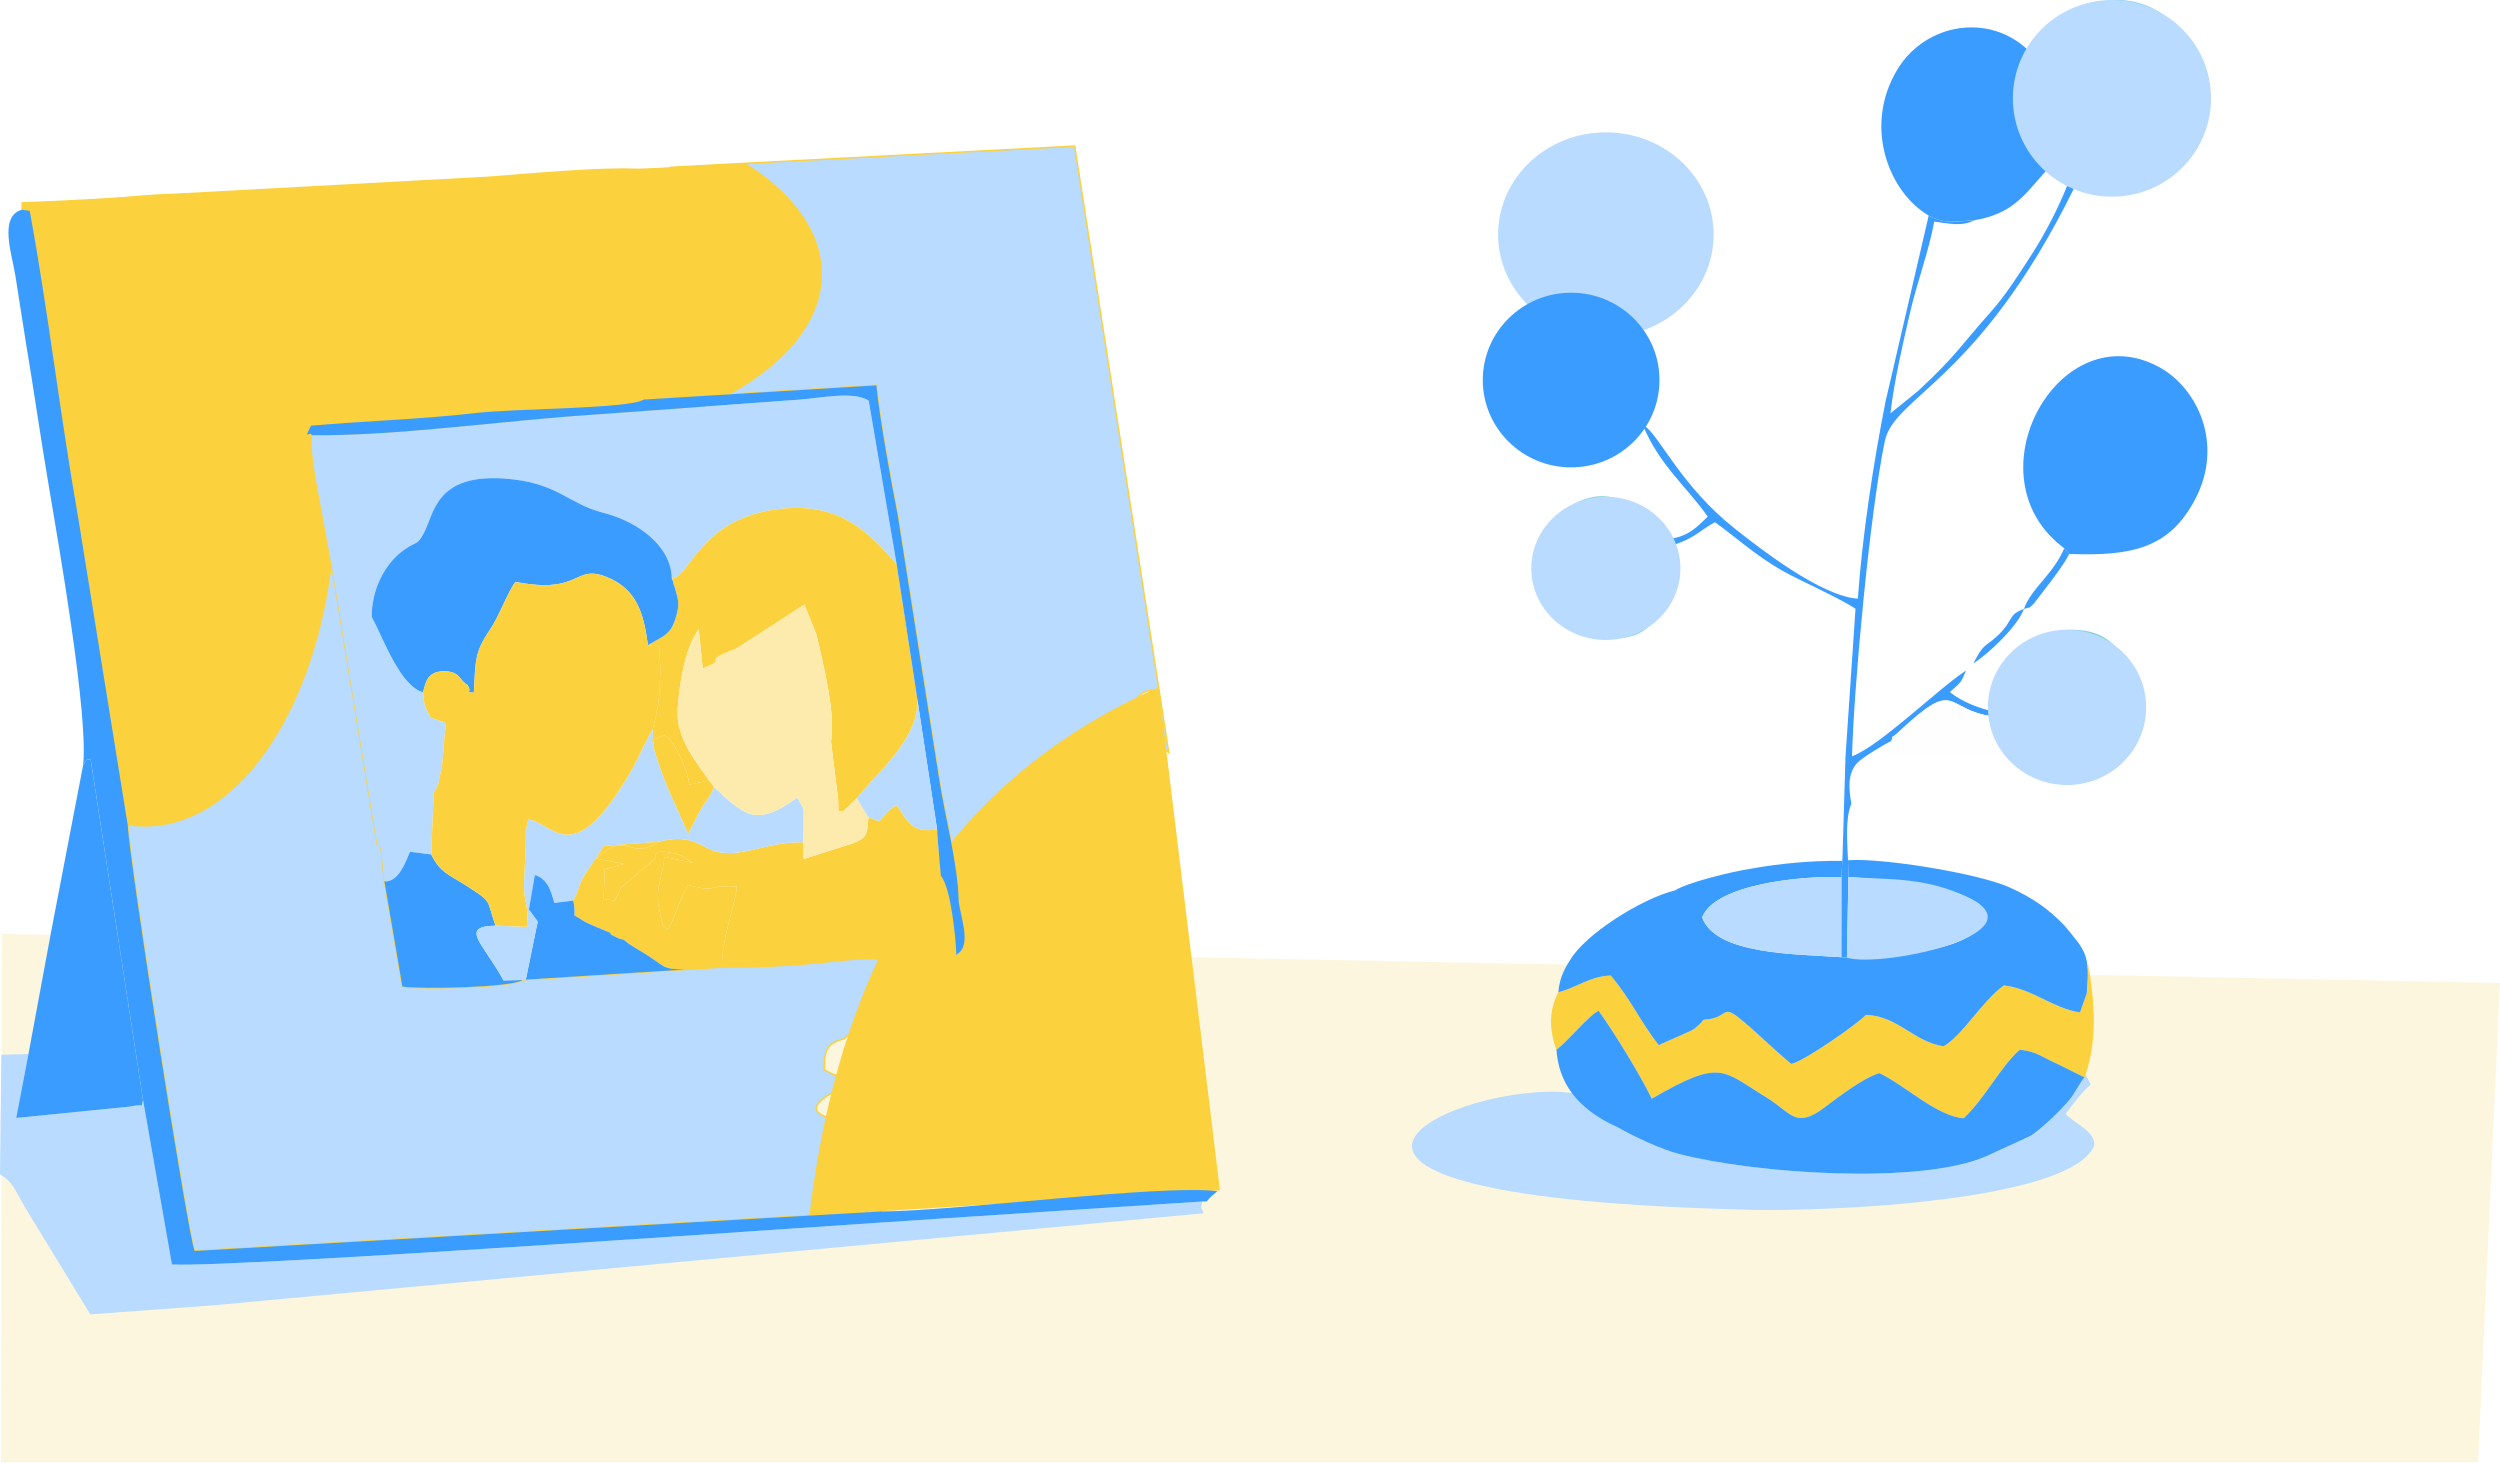
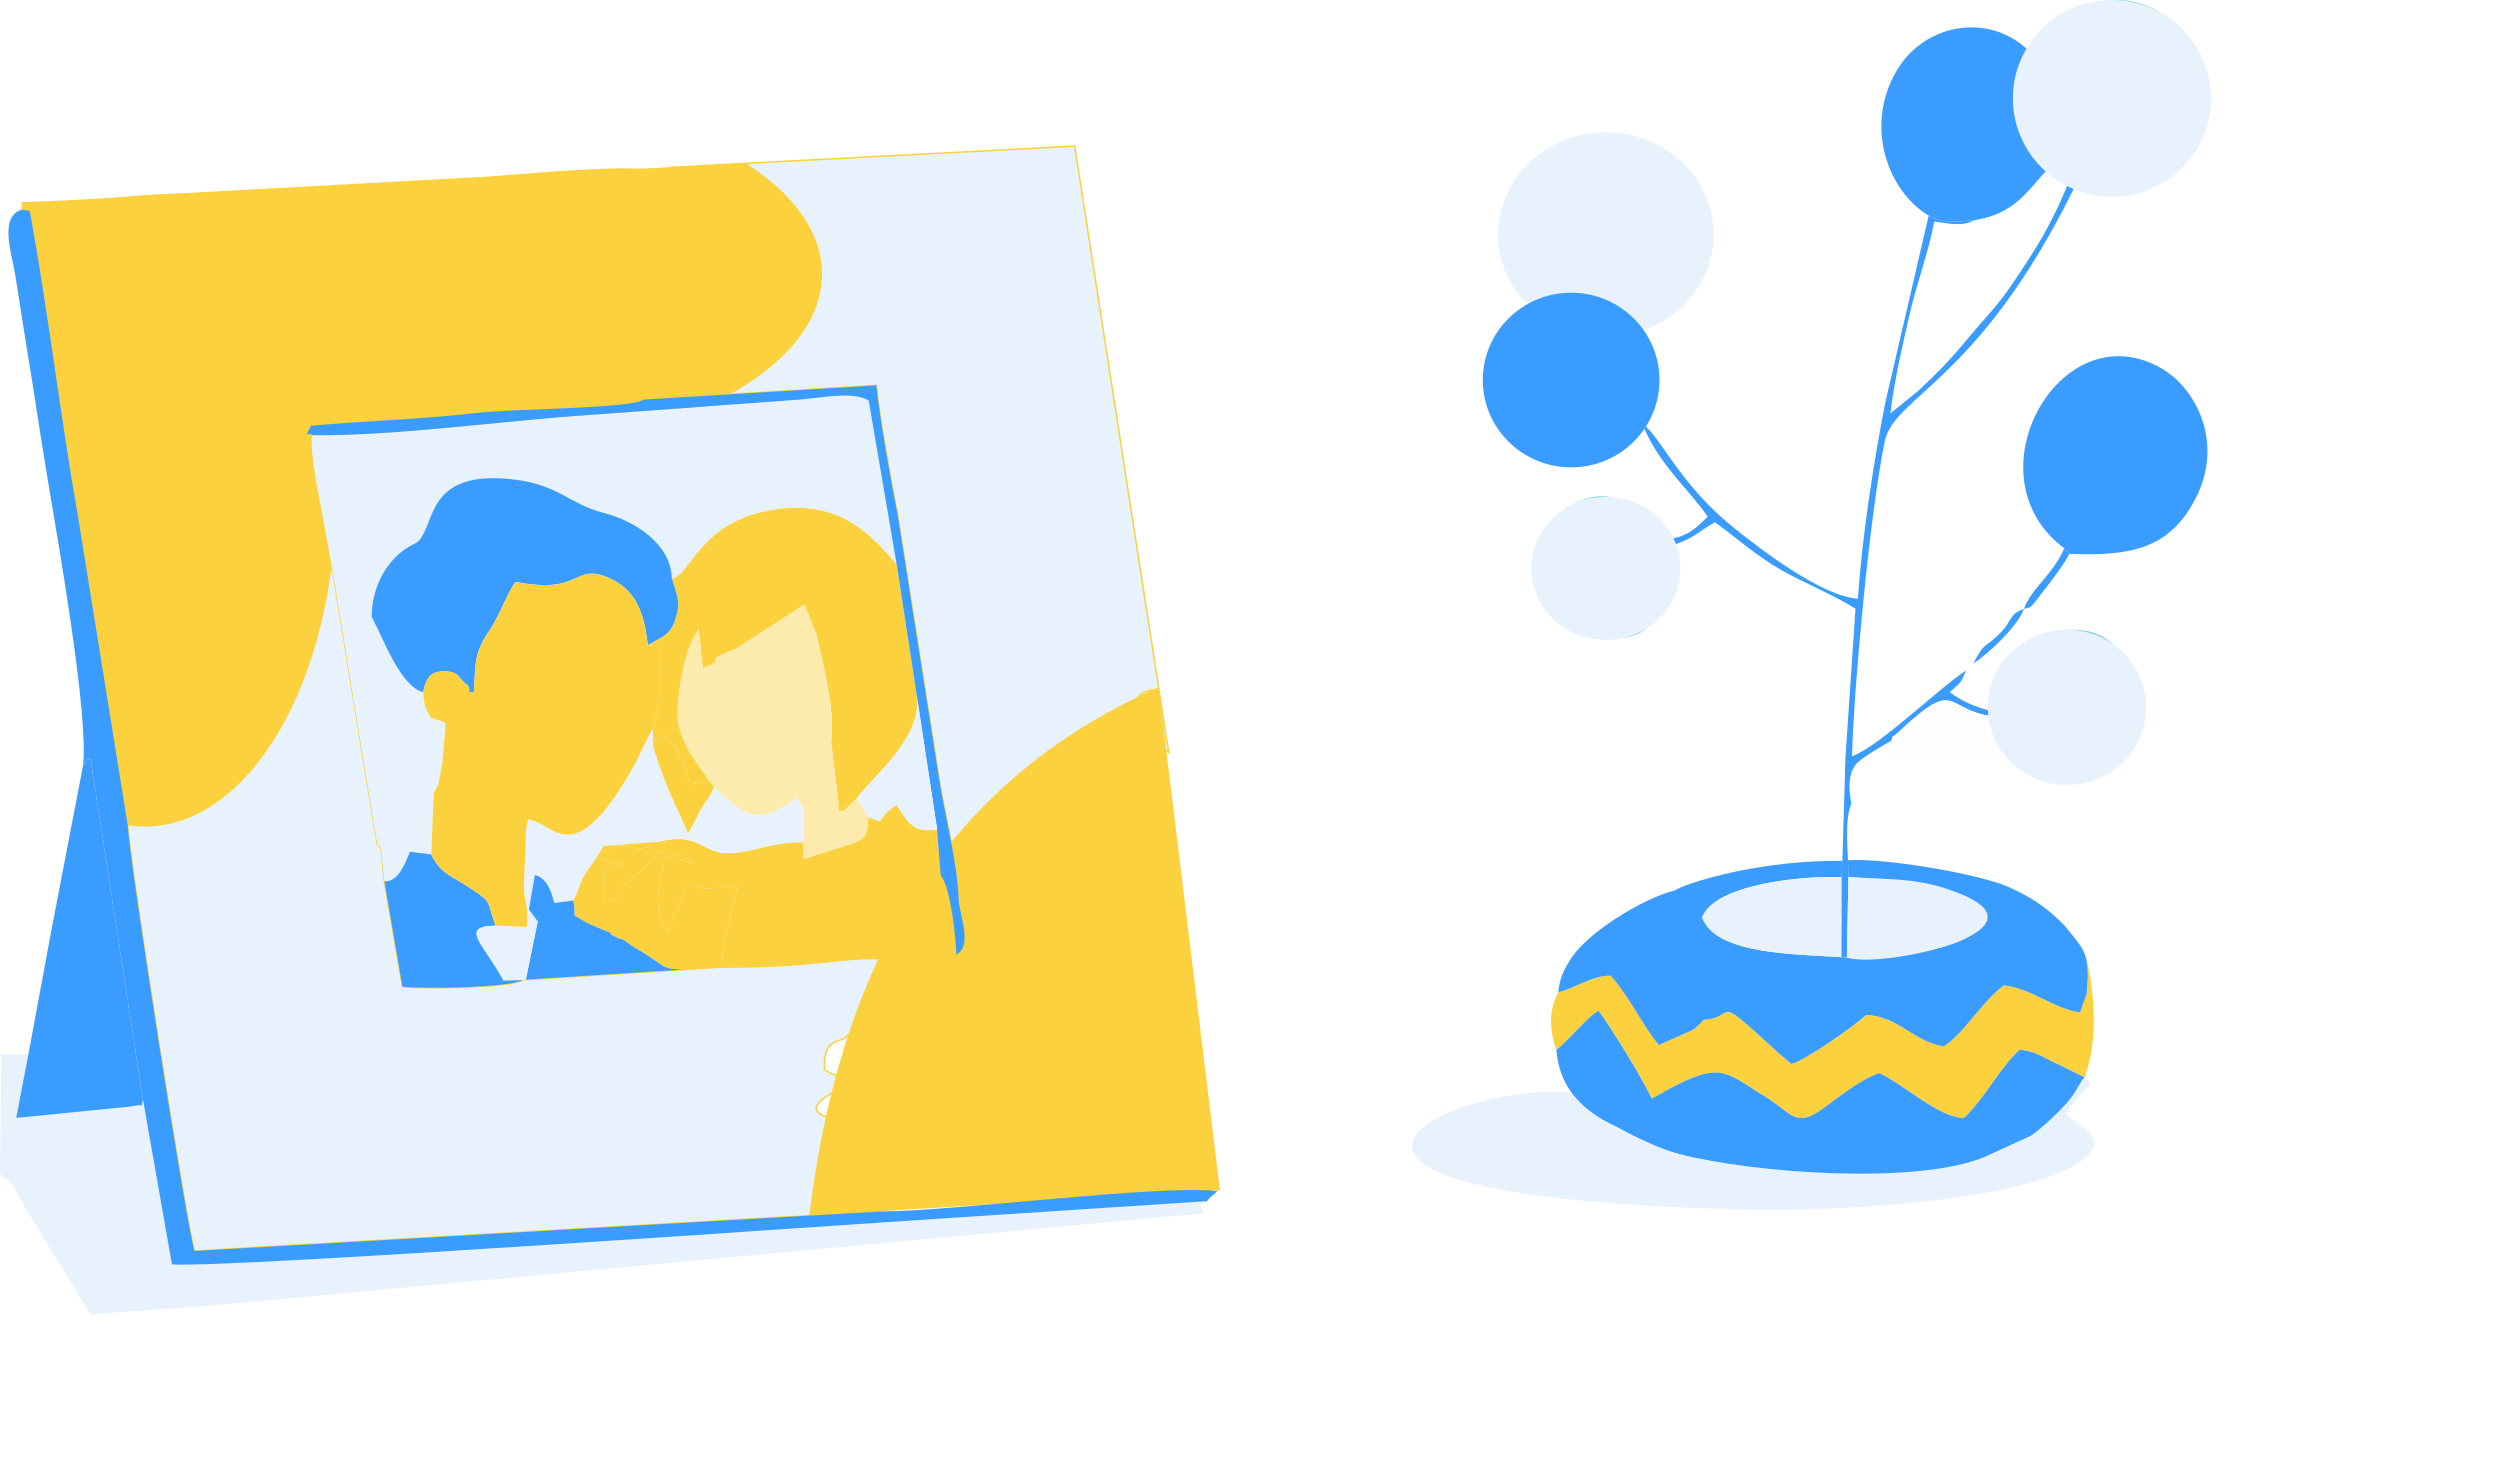
<svg xmlns="http://www.w3.org/2000/svg" xml:space="preserve" width="323.809mm" height="189.425mm" version="1.1" style="shape-rendering:geometricPrecision; text-rendering:geometricPrecision; image-rendering:optimizeQuality; fill-rule:evenodd; clip-rule:evenodd" viewBox="0 0 27050.11 15824">
  <defs>
    <style type="text/css">
   
    .str0 {stroke:#FBD13E;stroke-width:16.71;stroke-miterlimit:22.926}
    .fil11 {fill:#FEFEFE}
-     .fil1 {fill:#b8dbff}
+     .fil1 {fill:#e7f2fd}
    .fil10 {fill:#88D2DB}
    .fil6 {fill:#83D1DA}
    .fil9 {fill:#09A4B4}
    .fil5 {fill:#3B9CFF}
-     .fil4 {fill:#b8dbff}
+     .fil4 {fill:#e7f2fd}
    .fil2 {fill:#FBD13E}
    .fil7 {fill:#FBD13E}
    .fil3 {fill:#FBD13E}
    .fil8 {fill:#fcebad}
-     .fil0 {fill:#fbf0c8;fill-opacity:0.6}
+     .fil0 {fill:none;fill-opacity:1}
   
  </style>
  </defs>
  <g id="Layer_x0020_1">
    <polygon class="fil0" points="27050.11,10635.4 26812.5,15824 11.55,15824 19.41,10105.19 " />
    <path class="fil1 str0" d="M1383.17 8934.39c9.28,338.25 652.58,4447.91 722.4,4600.84l7423.62 -427.18 76.26 -76.54c5.34,-5.16 17.58,-18.6 27.78,-26.22l-43.44 -785.15 -191.99 -6.24c-244.56,54.02 -68.01,-8.45 -390.81,-105.11 -188.99,-56.59 -253.32,-121.43 -48.37,-257.75l218.42 -114.7c85.88,-65.3 0.01,4.43 65.63,-75.35 -10.8,-3.99 -27.71,-16.87 -34.01,-6.13l-115.98 -12.45c-16.37,-3.61 -27.07,-2.87 -43.76,-7.59 -17.16,-4.85 -27.57,-8.83 -43.37,-14.35 -16.46,-5.75 -29.2,-15.67 -42.6,-21.18 -13.93,-5.71 -29.22,-15.49 -42.6,-25.11 -3.84,-230.6 35.04,-285.3 217.26,-336.55 135.59,-145.58 108.34,-16.08 155.56,-194.82 38.08,-144.17 -3.28,-118.62 68.83,-279.17 87.52,-194.87 127,-296.87 320.75,-379.05 -309.25,-36.84 -612.85,12.26 -906.6,39.51 -309.37,28.7 -653.55,41.8 -966.17,40.16l-409.28 26.1 -1711.28 108.95 -35.67 4.37c-115.44,81.62 -1096.91,100.84 -1299.52,71.53l-194.88 -1138.88 -36.32 -359.61c-78.59,-94.68 -22.1,6.24 -60.46,-154.45l-452.85 -2781.67 -117.76 -646.05c-789.98,278.2 -980,800.6 -1066,1600.35 -47.76,444.11 -98.81,699.77 -337.74,1021.48 -502.24,676.25 -629.26,507.59 -689.07,539.27l-15.98 178.77z" />
    <path class="fil2" d="M6002.46 3189.89c431.47,-149.39 116.5,-64.93 356.79,-296.22 144.29,118.14 -45.22,9.59 111.22,194.85l153.39 135.36 -264.53 111.02c-52.8,174.88 20.12,196.79 -130.3,237.22 -113.55,-156.33 16.52,-116.95 -102.81,-259.73l-123.76 -122.5zm-1936.79 578.66c-72.84,-262.04 58.53,-557.15 253.54,-652.4 80.06,204.33 -118.82,233.15 -121,507.71 237.46,-3.71 230.11,-172.59 326.35,-343.05 41.65,-73.77 90.11,-153.65 169.43,-182.3 102.82,-37.15 139.19,-2.73 214.82,65.01 3.73,3.35 11.27,14.51 18.07,20.63 137.58,-210.09 73.6,-29.44 418.75,-83.17 109.02,-16.97 30.49,-28.17 180.45,-14.68 68.65,324.04 -140.84,327.49 -34.94,487.2 147.08,-160.8 36.15,-140.69 246.51,-220.45 -26.31,258.25 -120.57,412.83 -410.31,363.07l-8.35 -354.72c-221.63,158.24 -151.39,350.72 -375.26,428.82 -36.47,-159.75 21.9,-188.86 45.89,-384.58 -294.66,197.75 -42.33,285.05 -393.52,381 16.11,-204.85 79.05,-361.1 142.9,-526.6 -211.43,200.35 -260.74,663.14 -673.33,508.52zm-319.9 -650.47c126.66,86.69 166.95,-11.09 211.15,130.32 -167.82,139.13 -237.08,15.31 -337.16,170.19 -154.55,239.18 -3.48,308.89 116.38,363.35 -117.18,125.21 -16.33,36.2 -255.69,116.71 -158.5,320.08 -169,494.87 -659.02,436.6 -128.77,-149.37 -285.86,-342.99 -99.03,-600.42 169.68,-233.8 380.66,-172.15 685.31,-178.27 191.07,-431.85 -126.69,-387.9 25.77,-712.36 85.42,-181.77 488.87,-254.22 671.33,-73.04 -66.74,263.73 -167.18,4.69 -359.04,346.92zm640.97 -491.01c243.95,-35.55 299.76,241.17 -50.89,197.42l50.89 -197.42zm2496.55 -802.46c-401.43,-19.36 -1174.04,54.71 -1608.43,86.39l-3386.82 183.92c-550.41,13.57 -1122.28,118.71 -1652.99,92.38l0 81.94 87.09 11.99c200.45,1097.19 331.31,2228.33 523.54,3317.63l537.49 3335.54 15.98 -178.77c59.81,-31.69 186.83,136.98 689.07,-539.27 238.93,-321.71 289.98,-577.37 337.74,-1021.48 86,-799.75 276.02,-1322.15 1066,-1600.35 -35.19,-206.95 -144.26,-694.68 -115.7,-885.5 -26.06,-54.57 -99.83,70.43 -11.44,-103.06 586.61,-52.06 1201.63,-69.35 1780.1,-137.01 430.62,-50.36 1674.39,-45.92 1820.28,-145.75l-522.63 23.06 -19.41 -636.86 283.1 7.71 -113.64 -122.01c9.92,-5.62 27.24,-20.63 32.77,-9.87l67.14 -11.89c221.91,-6.94 164.98,69.24 295.66,-41.99 171.9,-146.3 15.41,-302.56 54.63,-413.28 232.73,-328.2 316.99,-121.54 483.35,-309.23 137.42,-155.04 81.45,-390.9 374.66,-425.18l-99.25 518.85c68.34,-69.3 55.08,-91.62 78.37,-188.53 7.65,-31.85 26.56,-128.01 38.23,-152.14 81.64,-168.66 7.05,-46.72 99.99,-118.82 36.34,-92.96 29.85,-590.47 -197.56,-644.8 -102.54,-24.49 -750.64,29.62 -937.35,26.38z" />
    <path class="fil1 str0" d="M7246.33 1810.63c1364.39,246.89 2573.39,2466.68 -540.06,1906.48l-283.1 -7.71 19.41 636.86 522.63 -23.06 2517.07 -153.65c33.75,344.01 151.93,1008.14 229.96,1398.98l443.24 2821.95c68.22,453.18 209.43,952.01 217.13,1355.02l131.11 -10.18c16.35,-177.19 77.52,-253.95 146.96,-376.46 85.1,-150.15 67.48,-260.97 230.55,-260.23 94.74,-354.69 398.96,-597.43 609.8,-853.89 153.68,-186.94 571.48,-590.39 799.03,-614.79 30.92,-113.64 44.27,-135.67 181.53,-166.95 49.29,133.65 59.51,181.53 85.25,347.77 32.06,207.08 -2.31,265.82 89.17,334.13l-1017.93 -6563.9 -3556.5 185.89 -825.26 43.74z" />
    <path class="fil3" d="M13199.85 12879.18l-663.87 -5443.8c-2023,898.51 -3406.07,2608.18 -3778.66,5717.07l4442.53 -273.27z" />
    <path class="fil3" d="M8071.58 1766.89c515.04,329.5 822.58,745.79 822.58,1198.42 0,1068.1 -1711.94,1933.97 -3823.74,1933.97 -520.19,0 -1016.04,-52.62 -1468.1,-147.79 20.62,202.32 31.43,410.48 31.43,623 0,1971.41 -925.24,3569.56 -2066.59,3569.56 -73.38,0 -145.86,-6.72 -217.26,-19.61l-1120.54 -6419.22 5.69 -317.95 420.58 -16.97 7415.96 -403.43z" />
    <path class="fil4" d="M3376.26 4709.02c-28.56,190.82 80.51,678.56 115.7,885.5l117.76 646.05 452.85 2781.67c38.37,160.69 -18.13,59.77 60.46,154.45l36.32 359.61c156.88,11.05 232.6,-220.01 276.58,-319.62l230.18 28.37 26.13 -666.42c7.93,-8.85 15.86,-36.88 18.26,-30.61 2.41,6.3 13.86,-23.58 16.93,-31.54 3.11,-8.04 10.98,-23.13 14.43,-33.21l42.46 -210.41 36.05 -419.36 -5.64 -35.46 -156.62 -54.59c-53.09,-111.57 -70.31,-116.66 -79.86,-272.29 -245.88,-69.49 -418.4,-554.94 -556.4,-817.38 -1.33,-290.2 136.47,-572.42 351.89,-725.52 139.03,-98.8 140.46,-43.26 212.93,-181.8 111.95,-214.01 128.82,-636.7 862.3,-589.12 580.74,37.68 689.42,271.92 1079.13,371.06 356.04,90.56 736.05,348.17 740.81,712.73 210.74,-37.56 304.23,-639.72 1137.23,-750.96 663.03,-88.55 986.51,236.61 1295.59,596.09l-302.71 -1771.63c-165.41,-106.18 -523.88,-26.34 -757.15,-10.03l-2242.59 163.69c-937.58,60.82 -2116.27,230.28 -3023.03,220.73z" />
    <path class="fil4" d="M-0 12705.63c139.8,85.07 150.63,150.13 270.26,356.94l706.77 1158.84 1345.33 -98.97 10701.43 -995c-43.83,-97.56 -26.36,-56.42 -14.19,-127.4l-2743.67 179.22c-1240.57,79.02 -7733.81,539.38 -8405.68,502.48l-312.1 -1777.63c-43.44,107.5 55.34,24.17 -135.14,68.36l-1237.77 123.48 132.58 -691.26 -293.41 7.49 -14.43 1293.46z" />
    <path class="fil5" d="M898.82 8282.04c53.25,-77.31 14.99,-62.76 82.63,-61.79l566.72 3683.87 312.1 1777.63c671.87,36.9 7165.11,-423.47 8405.68,-502.48l2743.67 -179.22 46.1 0.18c8.65,-9.6 19.86,-23.15 25.62,-29.07 5.4,-5.56 18.85,-20.71 24.75,-26.61l66.87 -55.87c-628.61,-75.78 -2833.6,217.11 -3643.77,219.38l-7423.62 427.18c-69.81,-152.92 -713.12,-4262.59 -722.4,-4600.84l-537.49 -3335.54c-192.24,-1089.3 -323.1,-2220.44 -523.54,-3317.63l-87.09 -11.99c-248.31,73.54 -107.77,473.27 -68.12,716.54 40.49,248.42 74.58,489.24 116.18,738.69 79.88,479.01 152.66,985.46 236.96,1487.08 109.52,651.62 441.04,2538.12 378.76,3070.49z" />
    <path class="fil3" d="M7268.92 6261.13c3.88,14.33 12.35,18.37 14.97,41.94 2.61,23.43 10.83,29.98 14.16,41.96 43.05,154.73 61.4,192.04 7.38,358.37 -52.57,161.86 -131.2,180.85 -255.82,254.4 -10.75,6.34 -27.36,13.52 -39.08,23.08 153.48,27.27 112.86,-53.87 132.53,207.88 3.61,48 -3.48,211.43 -6.03,267.74 -7.4,163.76 -35.71,283.2 -73.1,429.83l1.31 178.56c41.16,-95.74 -122.93,-2.37 118.69,-110.78 126.07,69.07 263.29,395.38 273.09,535.16l215.91 -45.21c-139.64,-197.91 -359.97,-457.93 -341.07,-765.32 17.94,-291.9 83.04,-673.57 228.05,-869.25l43.8 421.96c325.23,-126.99 -71.53,-48.12 360,-212.21l739.4 -477.62 132.15 328.55c70.5,308.23 206.5,838.93 156.6,1153.21l76.86 626.36 3.53 129.17 54.62 -5.01 144.4 -136.12c171.38,-234.34 701.32,-650.52 651.4,-1091.52l-220.92 -1439.98c-309.08,-359.48 -632.55,-684.64 -1295.59,-596.09 -833,111.24 -926.49,713.4 -1137.23,750.96z" />
    <path class="fil4" d="M17014.03 11827.56l-138.88 -13.37c-1293.07,-50.81 -3655.2,1140.88 2071.51,1275.73 845.38,19.91 3451.56,-91.14 3712.42,-691.75 20.53,-156.94 -221.74,-244.76 -308.3,-346.92 72.73,-90.54 179.53,-244.17 269.88,-314.12 -14.14,-29.03 -24.46,-63.8 -58.8,-111.28l-333 -129.06c112.71,115.1 138.15,112.35 325.49,161.37 -6.93,8.01 -17.59,18.27 -21.55,23.36l-80.23 129.83c-74.25,144.2 -416.94,447.64 -490.38,482.91l-472.42 216.76c-711.27,310.87 -2487.3,190.07 -3323.05,-24.91 -193.7,-49.82 -493.3,-190.87 -665.1,-289.53l-487.59 -369.03z" />
    <path class="fil3" d="M22578.25 10750.09l-72.38 204.5c-293.26,-43.93 -517.81,-257.58 -824.69,-292.92 -250.86,188.64 -442.35,537.5 -651.08,659.18 -318.75,-44.49 -500.99,-333.5 -842.22,-339.23 -72.84,85.52 -678.31,508.99 -807.16,530.04 -184.53,-155.54 -293.91,-263.84 -425.31,-380.25 -375.22,-332.39 -198,-113.39 -524.2,-97.76 -45.49,56.39 -13.68,24.3 -74.16,75.46 -95.72,80.96 90.7,-59.5 -52.75,40.02l-355.94 158.6c-199.36,-248.93 -298.57,-492.82 -520.85,-752.49 -221.93,6.29 -374.56,134.07 -565.71,180.87 -109.44,207.17 -96.02,414.34 -21.25,621.51 134.78,-100.9 350.81,-373.52 456.71,-421.09 156.73,218.96 428.73,655.32 575.29,951.13 755.24,-436.61 757.01,-309.15 1247.09,-8.71 262.9,161.17 306.18,341.23 623.5,102.6 138.41,-104.09 418.62,-321.43 592.51,-370.35 270.05,127.9 630.69,471.99 911.51,488.08 231.43,-215.43 400,-560.99 607.67,-741.62 186.83,21.88 236.94,78.28 374.07,139.12l325.49 161.37c144.03,-392.17 110.44,-808.86 40.33,-1230.58 0.31,112.44 -1.49,226.24 -16.43,322.5z" />
    <path class="fil5" d="M4021.86 6673.79c138,262.44 310.52,747.88 556.4,817.38 28.11,-130.94 59.94,-224.11 218.57,-227.51 185.73,-4 169.45,98.45 261.6,147.77 60.3,97.97 -41.91,73.46 68.34,83.31 18.67,-346.19 10.78,-440.68 167.57,-670.16 114.15,-167.07 193.49,-411.3 283.63,-528.7 718.45,141.12 624.87,-199.68 991.84,-50.18 320.83,130.7 396.02,392.53 440.74,735.18 11.72,-9.57 28.33,-16.74 39.08,-23.08 124.63,-73.55 203.25,-92.53 255.82,-254.4 54.02,-166.33 35.66,-203.64 -7.38,-358.37 -3.33,-11.98 -11.55,-18.53 -14.16,-41.96 -2.62,-23.57 -11.09,-27.61 -14.97,-41.94 -4.75,-364.56 -384.76,-622.17 -740.81,-712.73 -389.72,-99.13 -498.39,-333.38 -1079.13,-371.06 -733.48,-47.58 -750.36,375.11 -862.3,589.12 -72.47,138.55 -73.9,83 -212.93,181.8 -215.43,153.1 -353.22,435.32 -351.89,725.52z" />
    <path class="fil5" d="M22335.59 5932.27l53.08 61.38c685.82,26.46 1087.44,-65.75 1363.36,-592.2 316.66,-604.15 15.62,-1201.42 -375.92,-1421.76 -1090.36,-613.62 -2089.59,1176.59 -1040.52,1952.57z" />
    <path class="fil5" d="M20868.49 2332.66c159.27,89.53 289.78,66.27 499.67,49.24 411.5,-68.23 544.78,-282.41 759.44,-521.62l75.11 -171.41c-66.45,34.42 -20.14,22.26 -111.86,27.29 -56.07,-194.74 -142.55,-261.67 -161.53,-504.03 -16.13,-206.03 -1.59,-431.45 98.72,-553.63 -67.18,-63.65 -37,-54.25 -68.97,-101.63 -432.2,-428.78 -1128.1,-303.72 -1429.61,195.29 -370.32,612.91 -95.07,1325.14 339.02,1580.5z" />
    <path class="fil6" d="M16559.61 3282.4l74.41 8.77c42.86,-52.75 59.55,-95.99 235.57,-119.51 300.42,-40.14 608.98,59.8 765.69,309.5 113.45,132.38 40.04,47.55 136.77,113.34l-38.25 -118.29c789.34,-333.11 780.93,-1700.49 -107.15,-1942.38 -522.62,-142.35 -901.59,215.57 -1052.39,469.5 -362.07,609.7 55.55,1025.3 -14.65,1279.07z" />
    <path class="fil5" d="M898.82 8282.04l-343.61 1788.29 -247.37 1334.36 -132.58 691.26 1237.77 -123.48c190.48,-44.19 91.7,39.14 135.14,-68.36l-566.72 -3683.87c-67.64,-0.97 -29.37,-15.51 -82.63,61.79z" />
    <path class="fil7" d="M7126.97 9107.78c-338.31,218.84 -311.74,-145.81 -674.22,182.2l299.18 57.62 -207.6 57.94 -14.43 322.29 123.42 16.44 65.59 -140.69 358.88 -303.47c45.71,-35.49 -58.77,-122.8 226.13,-65.17 88.94,17.99 157.21,84.49 198.8,101.03l-314.61 -64.38c-13.47,178.39 -70.88,278.39 -69.73,438.04 0.56,78.07 2.82,56.21 12.91,120.6l14 67.06c2.03,8.55 4.82,20.78 7.08,28.6 34.59,119.93 -17.07,51.48 74.97,134.76 68.22,-120.61 129.17,-335.17 215.94,-486.39 323.52,89.62 213.95,-4.74 531.01,17.63 -39.89,283.96 -158.75,536.43 -164.31,872.32 312.61,1.65 656.79,-11.45 966.17,-40.16 293.75,-27.25 597.35,-76.35 906.6,-39.51l599.81 -56.56 -152.84 -19.82 217.82 28.24 12.46 -15.73 -12.81 1.21c-5.17,-168.24 -59.74,-724.87 -167.18,-844.85l-37.41 -430.93 -3.3 -73.58c-274.69,49.31 -321.29,-95.37 -437.89,-262.36 -95.65,58.58 -122.91,94.41 -183.28,176.34l-122.12 -44.07c-14.11,212.54 -25.47,221.69 -172.41,283.57l-530.34 168.81 1.09 -180.91c-429.6,-16.27 -747.32,226.56 -1052.69,55.04 -176.58,-99.18 -306.63,-114.72 -514.69,-61.2z" />
    <path class="fil6" d="M22057.84 574.44l-98.77 -17.58c31.97,47.38 1.79,37.98 68.97,101.63 -100.31,122.17 -114.86,347.6 -98.72,553.63 18.98,242.36 105.46,309.29 161.53,504.03 91.72,-5.03 45.41,7.13 111.86,-27.29l-75.11 171.41c161.48,-26.77 182.4,8.86 247,130.4 79.48,0 59.34,-19.8 60.02,59.79 150.81,-141.6 291.33,12.14 679.82,-148.65 91.66,-37.93 185.49,-80.65 276.67,-156.68l176.04 -233.75c97.08,-66.19 139.97,-127.02 179.71,-310.64 34.6,-159.85 31.44,-298.67 9.46,-459.98 -38.63,-283.45 -194.03,-484.49 -388.96,-607.31 -524.66,-330.57 -1161.63,4.88 -1309.51,440.99z" />
    <path class="fil4" d="M5714.67 8867.23l-24.75 117.97c2.83,197.29 -12.7,361.47 -19.36,552.5 -8.89,255.23 53.63,208 29.91,491.13 25.75,-16.3 94.24,-45.74 117.85,-59.49 -13.39,-17.23 -85.34,-118.61 -95.83,-129.71l64.58 -372.35c142.67,43.03 176.31,183.08 210.91,302.74l205.03 -26.13c83.29,-147.23 43.46,-166.3 162.75,-337.64 52.45,-75.33 127.53,-186.15 167.43,-253.14l593.77 -45.34c208.06,-53.52 338.11,-37.98 514.69,61.2 305.37,171.52 623.1,-71.32 1052.69,-55.04l-1.09 180.91 3.22 -539.07 -69.85 -126.9c-463.77,342.08 -583.23,172.76 -904.47,-116.42 -29.91,103.15 -86.49,155.15 -141.59,246.79l-87.56 171.04c-3.98,7.96 -11.98,23.11 -15.25,29.6l-32.3 59.16c-147.11,-347.02 -252.43,-506.81 -380.22,-954.16l-1.31 -178.56c-94.91,159.12 -151.12,311.15 -240.4,464.61 -638.08,1096.73 -831.82,544.07 -1108.86,516.3z" />
    <path class="fil8" d="M8991.85 8023.37c49.9,-314.28 -86.1,-844.98 -156.6,-1153.21l-132.15 -328.55 -739.4 477.62c-431.53,164.09 -34.77,85.22 -360,212.21l-43.8 -421.96c-145,195.68 -210.1,577.35 -228.05,869.25 -18.9,307.39 201.42,567.41 341.07,765.32l49.23 68.4c321.24,289.18 440.71,458.5 904.47,116.42l69.85 126.9 -3.22 539.07 530.34 -168.81c146.94,-61.88 158.3,-71.03 172.41,-283.57l-124.75 -204.7 -144.4 136.12 -54.62 5.01 -3.53 -129.17 -76.86 -626.36z" />
    <path class="fil5" d="M6965.21 4323.2c-145.9,99.83 -1389.67,95.39 -1820.28,145.75 -578.47,67.66 -1193.5,84.95 -1780.1,137.01 -88.38,173.49 -14.61,48.48 11.44,103.06 906.75,9.55 2085.45,-159.92 3023.03,-220.73l2242.59 -163.69c233.27,-16.31 591.74,-96.14 757.15,10.03l302.71 1771.63 220.92 1439.98 216.64 1426.31 3.3 73.58 37.41 430.93c110.78,123.7 165.35,711.56 167.53,859.37l12.46 -15.73c157.61,-93.49 26.72,-419.04 12.61,-575.2 -7.7,-403.02 -148.91,-901.84 -217.13,-1355.02l-443.24 -2821.95c-78.03,-390.85 -196.21,-1054.97 -229.96,-1398.98l-2517.07 153.65z" />
    <path class="fil5" d="M4159.36 9536.31l194.88 1138.88c202.61,29.3 1184.08,10.08 1299.52,-71.53l-206.02 4.2c-218.12,-402.02 -484.22,-584.21 -86.35,-592.17 -101.33,-290.03 -26.76,-246.77 -311.13,-430.04 -194.22,-125.16 -288.2,-143.58 -384.13,-340.59l-230.18 -28.37c-43.98,99.61 -119.7,330.67 -276.58,319.62z" />
    <path class="fil9" d="M17635.29 3481.16c-156.72,-249.69 -465.28,-349.64 -765.69,-309.5 -176.03,23.52 -192.71,66.75 -235.57,119.51l-74.41 -8.77c-155.41,192.06 -319.42,267.98 -340.8,619.51 -32.91,541.05 406.91,1043.12 948.51,1054.4 446.93,9.31 403.97,-217.79 608.44,-355.33l20.52 7.86c20.13,-200.2 94.25,-362.02 84.73,-581.61 -8.36,-192.86 -89.11,-310.1 -108.97,-432.73 -96.73,-65.79 -23.32,19.04 -136.77,-113.34z" />
    <path class="fil6" d="M21767.77 8101.63l18.6 87.05c163.16,261.44 420.95,321.62 785.38,195.03 198.37,-68.91 356.97,-209.09 448.49,-373.63l92.35 -175.53c3.73,-6.22 11.04,-19.38 18.31,-27.75 -42.31,-334.47 64.72,-460.72 -162,-726.1 -136.7,-160.02 -267.42,-265.4 -549.52,-266.88 -514.27,-2.7 -771.94,389.04 -797.73,896.27l-52.2 43.3c91.38,113.14 106.54,195.79 96.55,335.36l101.76 12.87z" />
    <path class="fil5" d="M21368.16 2381.9c-209.89,17.03 -340.4,40.29 -499.67,-49.24l-467 2012.81c-129.59,655.45 -251.05,1445.04 -299.35,2132.08 -394.59,-22.61 -1072.25,-552.37 -1330.16,-756.9 -584.43,-463.48 -810.14,-996.06 -975.69,-1111.81l-20.52 -7.86c177.37,429.77 482.29,673.71 701.9,988.89 -119.45,116.41 -210.25,214.86 -418.04,241.91 0,78.63 -19.09,57.06 61.62,60.51 231.15,-80.93 276.98,-157.96 434.77,-242.07 223.12,159.88 428.22,351.37 721.64,520.74 183,105.64 639.35,304.42 798.83,416.74l-108.6 1606.47 -31.29 1057.41 -13.32 269.34 -0.43 835.98 60.75 5.07 2.61 -142.41 13.42 -738.07c2.52,-249.18 -49.62,-592.63 32.14,-785.78 -31.11,-171.84 -39.03,-329.85 63.79,-441.48 49.25,-53.47 291.78,-201.75 370.06,-237.81 23.57,-80.66 -15.89,-8.85 75.4,-94.31 648.89,-607.45 482.45,-241.48 1028.43,-168.73l52.2 -43.3c-198.23,-38.46 -396.13,-116.56 -524.28,-222.21 111.78,-102.88 119.83,-89.19 174.48,-233.02 -322.56,215.44 -926.07,811.81 -1232.82,928.62 17.9,-735.65 191.91,-2623.42 353.91,-3407.52 101.54,-491.52 1011.21,-642.09 2041.67,-2725.51 -0.68,-79.59 19.46,-59.79 -60.02,-59.79 -101.36,254.61 -238.53,523.55 -381.76,747.22 -140.29,219.07 -294.23,460.39 -449.3,633.45 -323.31,360.84 -371.29,470.38 -789.63,858.55l-299.41 242.58c43.57,-364.55 126.48,-714.57 207.96,-1072.56 75.8,-333.06 214.07,-702 265.45,-1002.32 176.77,21.51 292.36,56.94 440.25,-15.7z" />
    <path class="fil5" d="M19999.65 9489.38c491.51,38.59 793.72,32.68 1255.9,213.25 153.72,60.05 189,81.84 236.54,223.74 -146.91,397.53 -1087.75,417.26 -1508.5,435.61l-60.75 -5.07c-489.89,-35.13 -1361.09,-24.88 -1505.49,-430.54 132.77,-358.03 1085.45,-454.6 1507.35,-434.38l8.77 -177.61c-331.63,-2.57 -663.26,25.97 -994.89,86.03 -221.4,35.07 -672.8,146.55 -816.83,234 -363.66,89.43 -976.52,479.52 -1133.52,754.37 -88.11,130.39 -119.42,242.73 -126.45,347.33 191.16,-46.81 343.78,-174.58 565.71,-180.87 222.28,259.67 321.49,503.55 520.85,752.49l355.94 -158.6c143.44,-99.52 -42.97,40.93 52.75,-40.02 60.47,-51.16 28.67,-19.07 74.16,-75.46 326.2,-15.64 148.98,-234.63 524.2,97.76 131.4,116.41 240.79,224.72 425.31,380.25 128.86,-21.05 734.33,-444.53 807.16,-530.04 341.23,5.73 523.47,294.74 842.22,339.23 208.73,-121.68 400.22,-470.53 651.08,-659.18 306.88,35.34 531.43,248.99 824.69,292.92l72.38 -204.5c38.23,-420.67 -8.02,-456.35 -243.89,-738.89 -172.52,-177.08 -330.91,-291.36 -587.33,-408.18 -337.92,-153.93 -1391.25,-323.36 -1751.58,-295.19l4.2 181.55z" />
    <path class="fil4" d="M19922.85 10356.91l1.86 -864.92c-421.9,-20.22 -1374.58,76.34 -1507.35,434.38 144.4,405.67 1015.6,395.42 1505.49,430.54z" />
    <path class="fil3" d="M6748.69 10168.35l54.12 42.4c31.47,21.15 57.08,37.57 85.27,53.93 337.82,196.1 241.38,217.27 512.63,225.66l409.28 -26.1c5.56,-335.89 124.42,-588.36 164.31,-872.32 -317.07,-22.38 -207.49,71.98 -531.01,-17.63 -86.78,151.22 -147.72,365.78 -215.94,486.39 -92.04,-83.28 -40.38,-14.84 -74.97,-134.76 -2.26,-7.82 -5.05,-20.06 -7.08,-28.6l-14 -67.06c-10.09,-64.39 -12.36,-42.53 -12.91,-120.6 -1.15,-159.66 56.25,-259.65 69.73,-438.04l314.61 64.38c-41.59,-16.54 -109.86,-83.04 -198.8,-101.03 -284.9,-57.63 -180.42,29.68 -226.13,65.17l-358.88 303.47 -65.59 140.69 -123.42 -16.44 14.43 -322.29 207.6 -57.94 -299.18 -57.62c362.48,-328.02 335.91,36.64 674.22,-182.2l-593.77 45.34c-39.9,66.99 -114.97,177.81 -167.43,253.14 -119.29,171.34 -79.46,190.41 -162.75,337.64 46.51,231.05 -53.65,109.45 115.52,223.93 28.73,19.45 249.32,111.71 277.66,121.85 45.41,39.09 -34.58,-0.63 63.91,47.16 71.45,34.66 21.5,9.43 88.57,31.52z" />
    <path class="fil5" d="M5818.33 9969.35l-128.91 629.94 1711.28 -108.95c-271.25,-8.39 -174.81,-29.56 -512.63,-225.66 -28.19,-16.36 -53.8,-32.78 -85.27,-53.93l-54.12 -42.4c-67.06,-22.09 -17.12,3.14 -88.57,-31.52 -98.49,-47.78 -18.5,-8.07 -63.91,-47.16 -28.34,-10.13 -248.93,-102.4 -277.66,-121.85 -169.17,-114.48 -69.02,7.12 -115.52,-223.93l-205.03 26.13c-34.6,-119.66 -68.23,-259.71 -210.91,-302.74l-64.58 372.35c10.48,11.09 82.43,112.48 95.83,129.71z" />
    <path class="fil10" d="M17926.68 6624.8c245.57,-207.5 76.7,-518.91 194.57,-732.51 -80.71,-3.45 -61.62,18.13 -61.62,-60.51 -173.45,-62.58 -477.28,-725.95 -1084.88,-346.76 -150.75,94.08 -285.43,285.95 -304.4,492.9 -21.74,237.24 25.61,478.56 210.16,620.1 93.2,249.64 757.78,472.04 994.56,134.78 49.94,-71.14 31.2,-33.11 51.61,-108z" />
    <path class="fil11" d="M20465.62 8016.43c-122.04,244.67 -40.64,84.4 0.22,148.75 748.33,-19.8 641.44,36.09 1171.94,26.59l28.24 -103.02c9.99,-139.57 -5.17,-222.22 -96.55,-335.36 -545.98,-72.75 -379.54,-438.72 -1028.43,168.73 -91.29,85.46 -51.83,13.65 -75.4,94.31z" />
    <path class="fil4" d="M9271.27 8637.76l124.75 204.7 122.12 44.07c60.37,-81.92 87.63,-117.75 183.28,-176.34 116.59,166.98 163.2,311.67 437.89,262.36l-216.64 -1426.31c49.92,441 -480.01,857.18 -651.4,1091.52z" />
    <path class="fil4" d="M19999.65 9489.38l-16.06 872.6c384.8,116.61 2168.28,-271.13 1276.79,-669.71 -462.02,-201.06 -769.43,-171.45 -1260.75,-203.4l0.02 0.51z" />
    <path class="fil4" d="M5700.48 10028.83l-339.09 -13.15c-397.86,7.96 -131.77,190.15 86.35,592.17l206.02 -4.2 35.67 -4.37 128.91 -629.94c-23.62,13.74 -92.1,43.19 -117.85,59.49z" />
    <path class="fil3" d="M7065.24 8064.88c127.79,447.35 233.11,607.14 380.22,954.16l32.3 -59.16c3.27,-6.48 11.27,-21.64 15.25,-29.6l87.56 -171.04c55.09,-91.65 111.68,-143.64 141.59,-246.79l-49.23 -68.4 -215.91 45.21c-9.8,-139.77 -147.03,-466.09 -273.09,-535.16 -241.61,108.41 -77.53,15.04 -118.69,110.78z" />
    <path class="fil5" d="M16840.53 11357.63c23.55,339.69 202.82,631.88 661.09,838.96 171.8,98.66 471.4,239.71 665.1,289.53 835.75,214.98 2611.78,335.78 3323.05,24.91l472.42 -216.76c73.44,-35.27 416.13,-338.71 490.38,-482.91l80.23 -129.83c3.96,-5.09 14.62,-15.35 21.55,-23.36l-325.49 -161.37c-137.13,-60.84 -187.24,-117.24 -374.07,-139.12 -207.67,180.63 -376.23,526.18 -607.67,741.62 -280.82,-16.1 -641.46,-360.19 -911.51,-488.08 -173.89,48.93 -454.1,266.27 -592.51,370.35 -317.32,238.63 -360.6,58.57 -623.5,-102.6 -490.07,-300.44 -491.84,-427.89 -1247.09,8.71 -146.56,-295.81 -418.55,-732.17 -575.29,-951.13 -105.89,47.57 -321.93,320.18 -456.71,421.09z" />
    <path class="fil2" d="M4578.26 7491.17c9.55,155.63 26.77,160.72 79.86,272.29l156.62 54.59 5.64 35.46 -36.05 419.36 -42.46 210.41c-3.45,10.08 -11.32,25.17 -14.43,33.21 -3.07,7.95 -14.53,37.83 -16.93,31.54 -2.4,-6.27 -10.33,21.76 -18.26,30.61l-26.13 666.42c95.93,197.01 189.91,215.43 384.13,340.59 284.38,183.27 209.8,140.01 311.13,430.04l339.09 13.15c23.72,-283.13 -38.8,-235.9 -29.91,-491.13 6.66,-191.03 22.19,-355.21 19.36,-552.5l24.75 -117.97c277.03,27.77 470.77,580.42 1108.86,-516.3 89.28,-153.46 145.5,-305.49 240.4,-464.61 37.39,-146.63 65.7,-266.07 73.1,-429.83 2.55,-56.3 9.64,-219.74 6.03,-267.74 -19.67,-261.76 20.95,-180.62 -132.53,-207.88 -44.72,-342.64 -119.91,-604.48 -440.74,-735.18 -366.97,-149.5 -273.38,191.3 -991.84,50.18 -90.14,117.4 -169.47,361.62 -283.63,528.7 -156.79,229.49 -148.9,323.97 -167.57,670.16 -110.25,-9.85 -8.04,14.66 -68.34,-83.31 -92.15,-49.32 -75.87,-151.77 -261.6,-147.77 -158.63,3.41 -190.46,96.57 -218.57,227.51z" />
    <path class="fil5" d="M21898.84 6589.28c85.98,-29.37 41.35,5.68 111.18,-63.15l169.86 -221.36c62.47,-85.41 160.76,-209.7 208.78,-311.13l-53.08 -61.38c-125.3,290.76 -358.17,432.51 -436.74,657.01z" />
    <path class="fil5" d="M21898.84 6589.28c-176.09,60.6 -112.55,126.05 -279.72,283.8 -153.28,144.64 -144.19,70.25 -267.72,304.89 173.13,-108.07 483.76,-409.85 547.44,-588.69z" />
    <ellipse class="fil4" cx="17375.51" cy="6150.17" rx="806.74" ry="774.42" />
    <ellipse class="fil4" cx="17375.49" cy="2537.23" rx="1165.91" ry="1105.13" />
    <ellipse class="fil5" cx="16999.71" cy="4112.06" rx="955.93" ry="944.88" />
    <ellipse class="fil4" cx="22365.09" cy="7653.86" rx="856.47" ry="840.03" />
    <ellipse class="fil4" cx="22851.32" cy="1064.37" rx="1071.97" ry="1063.96" />
  </g>
</svg>
